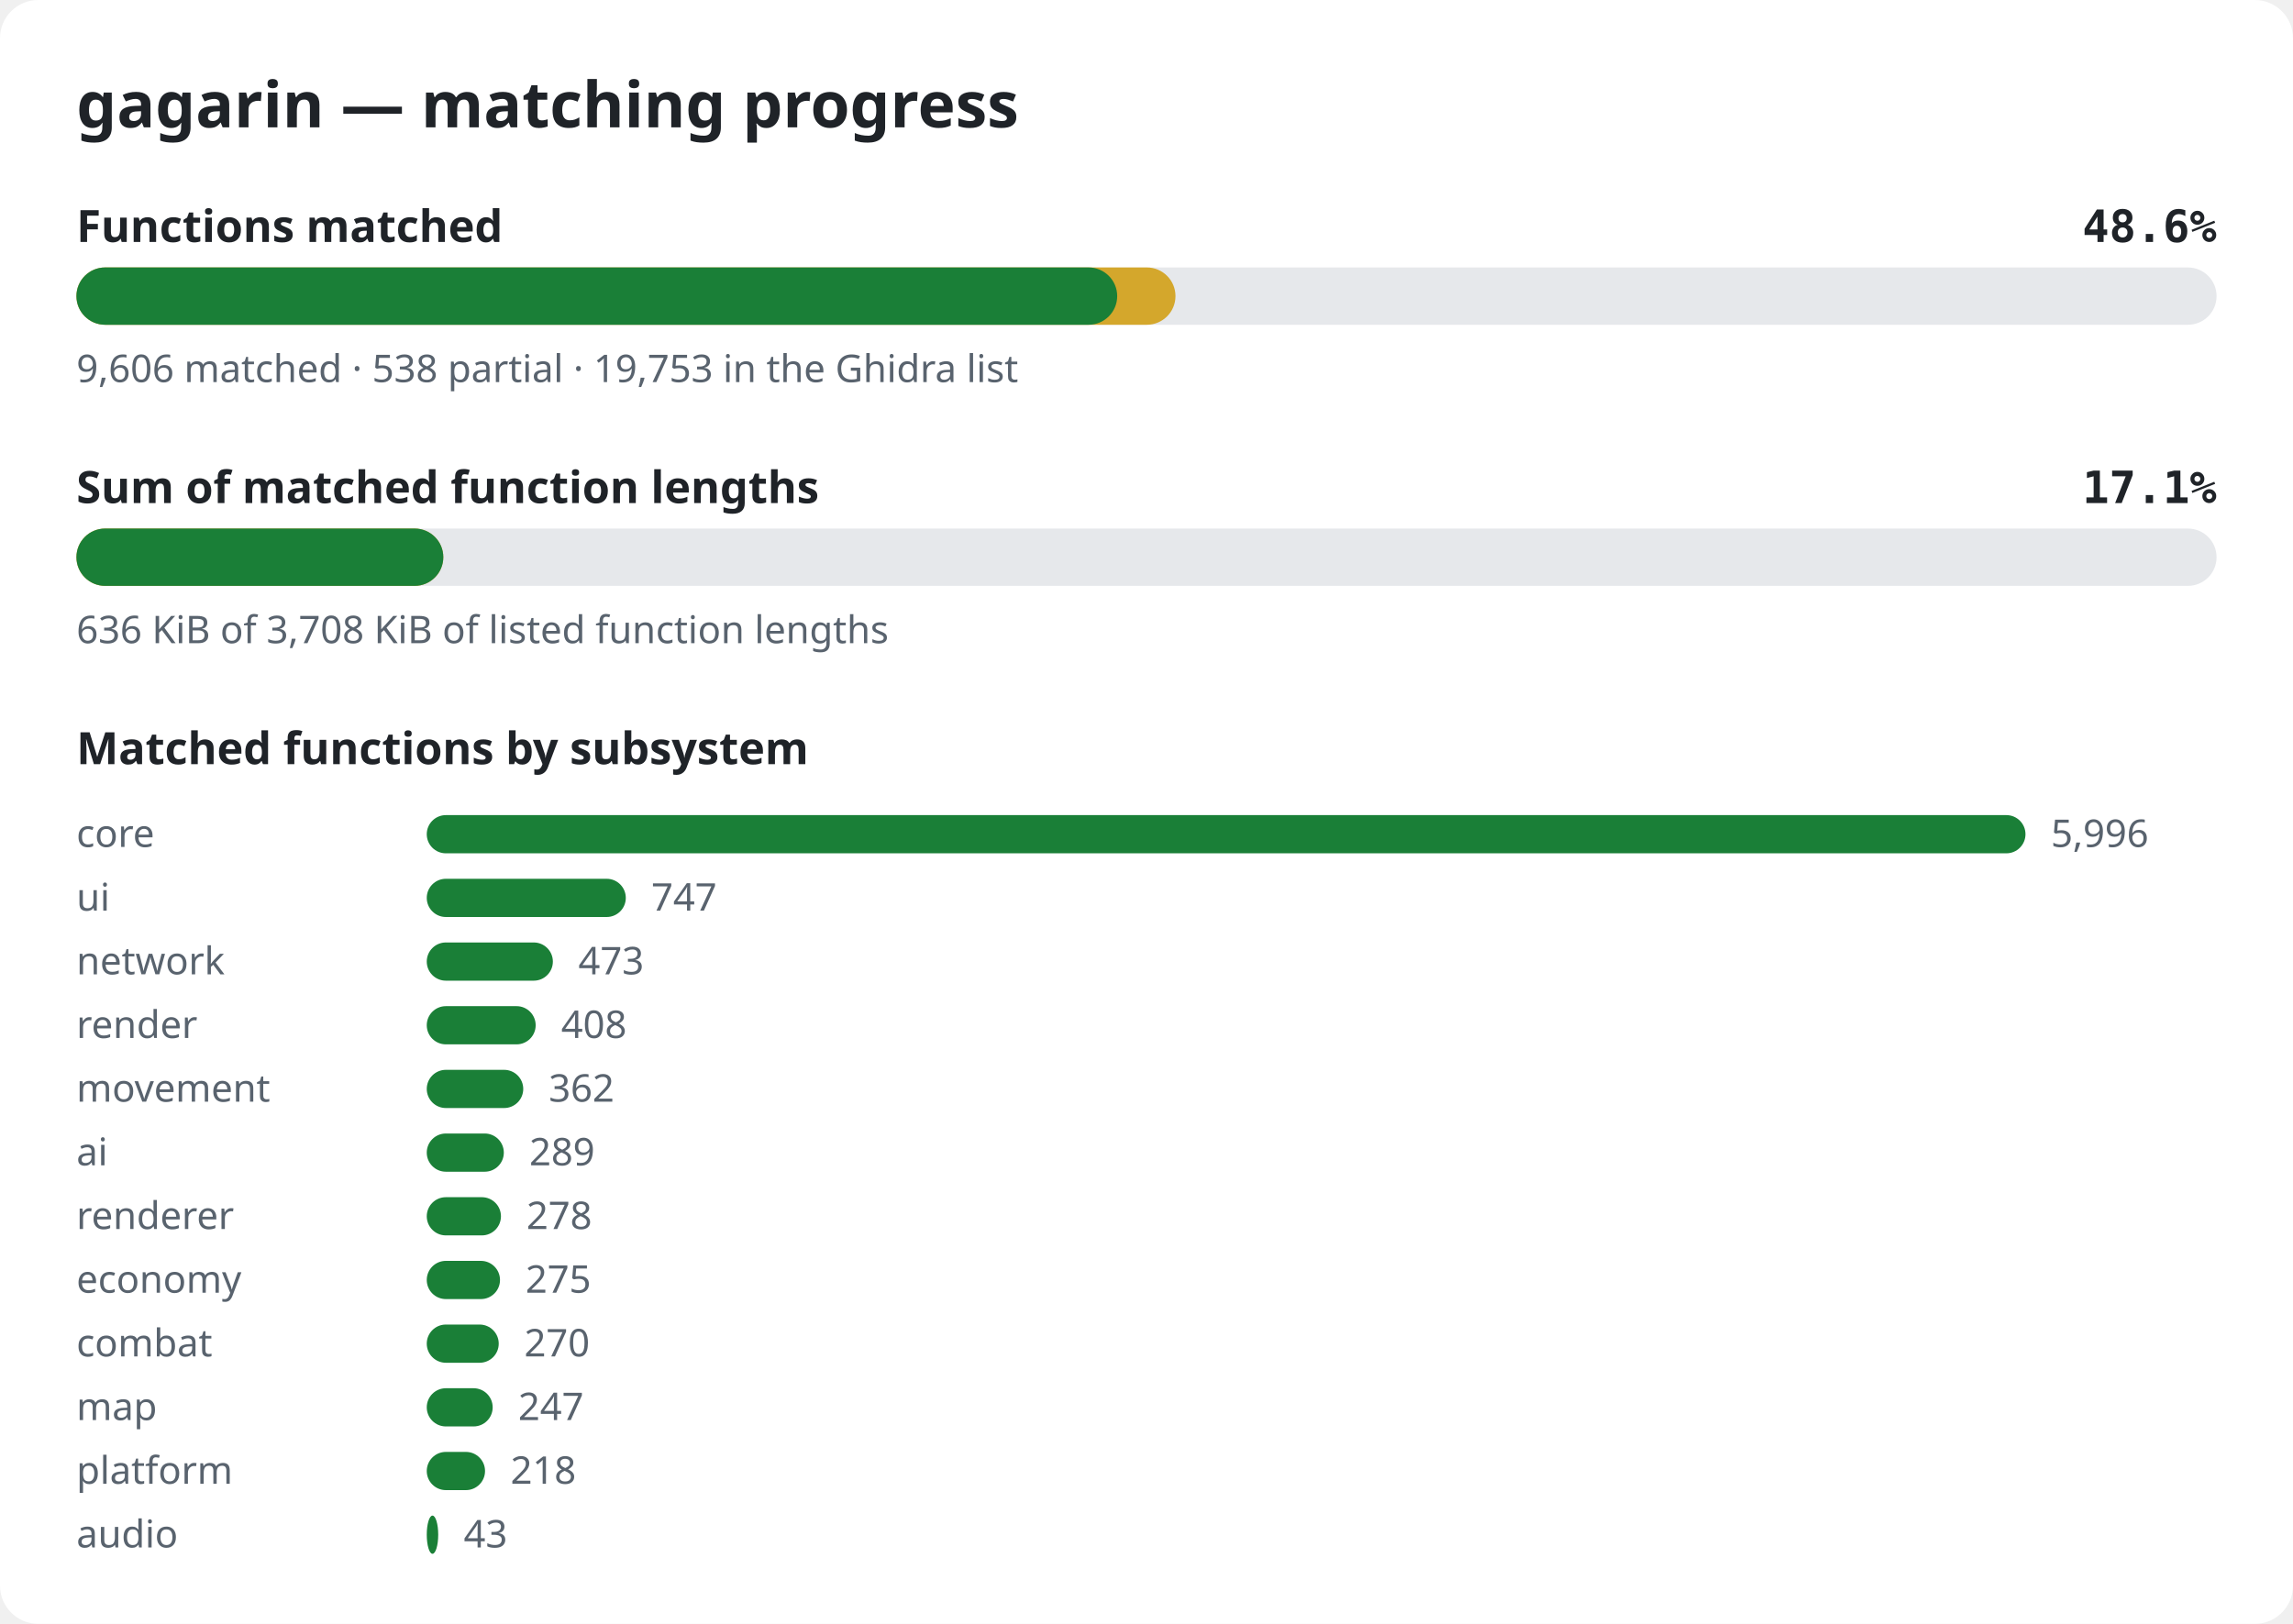
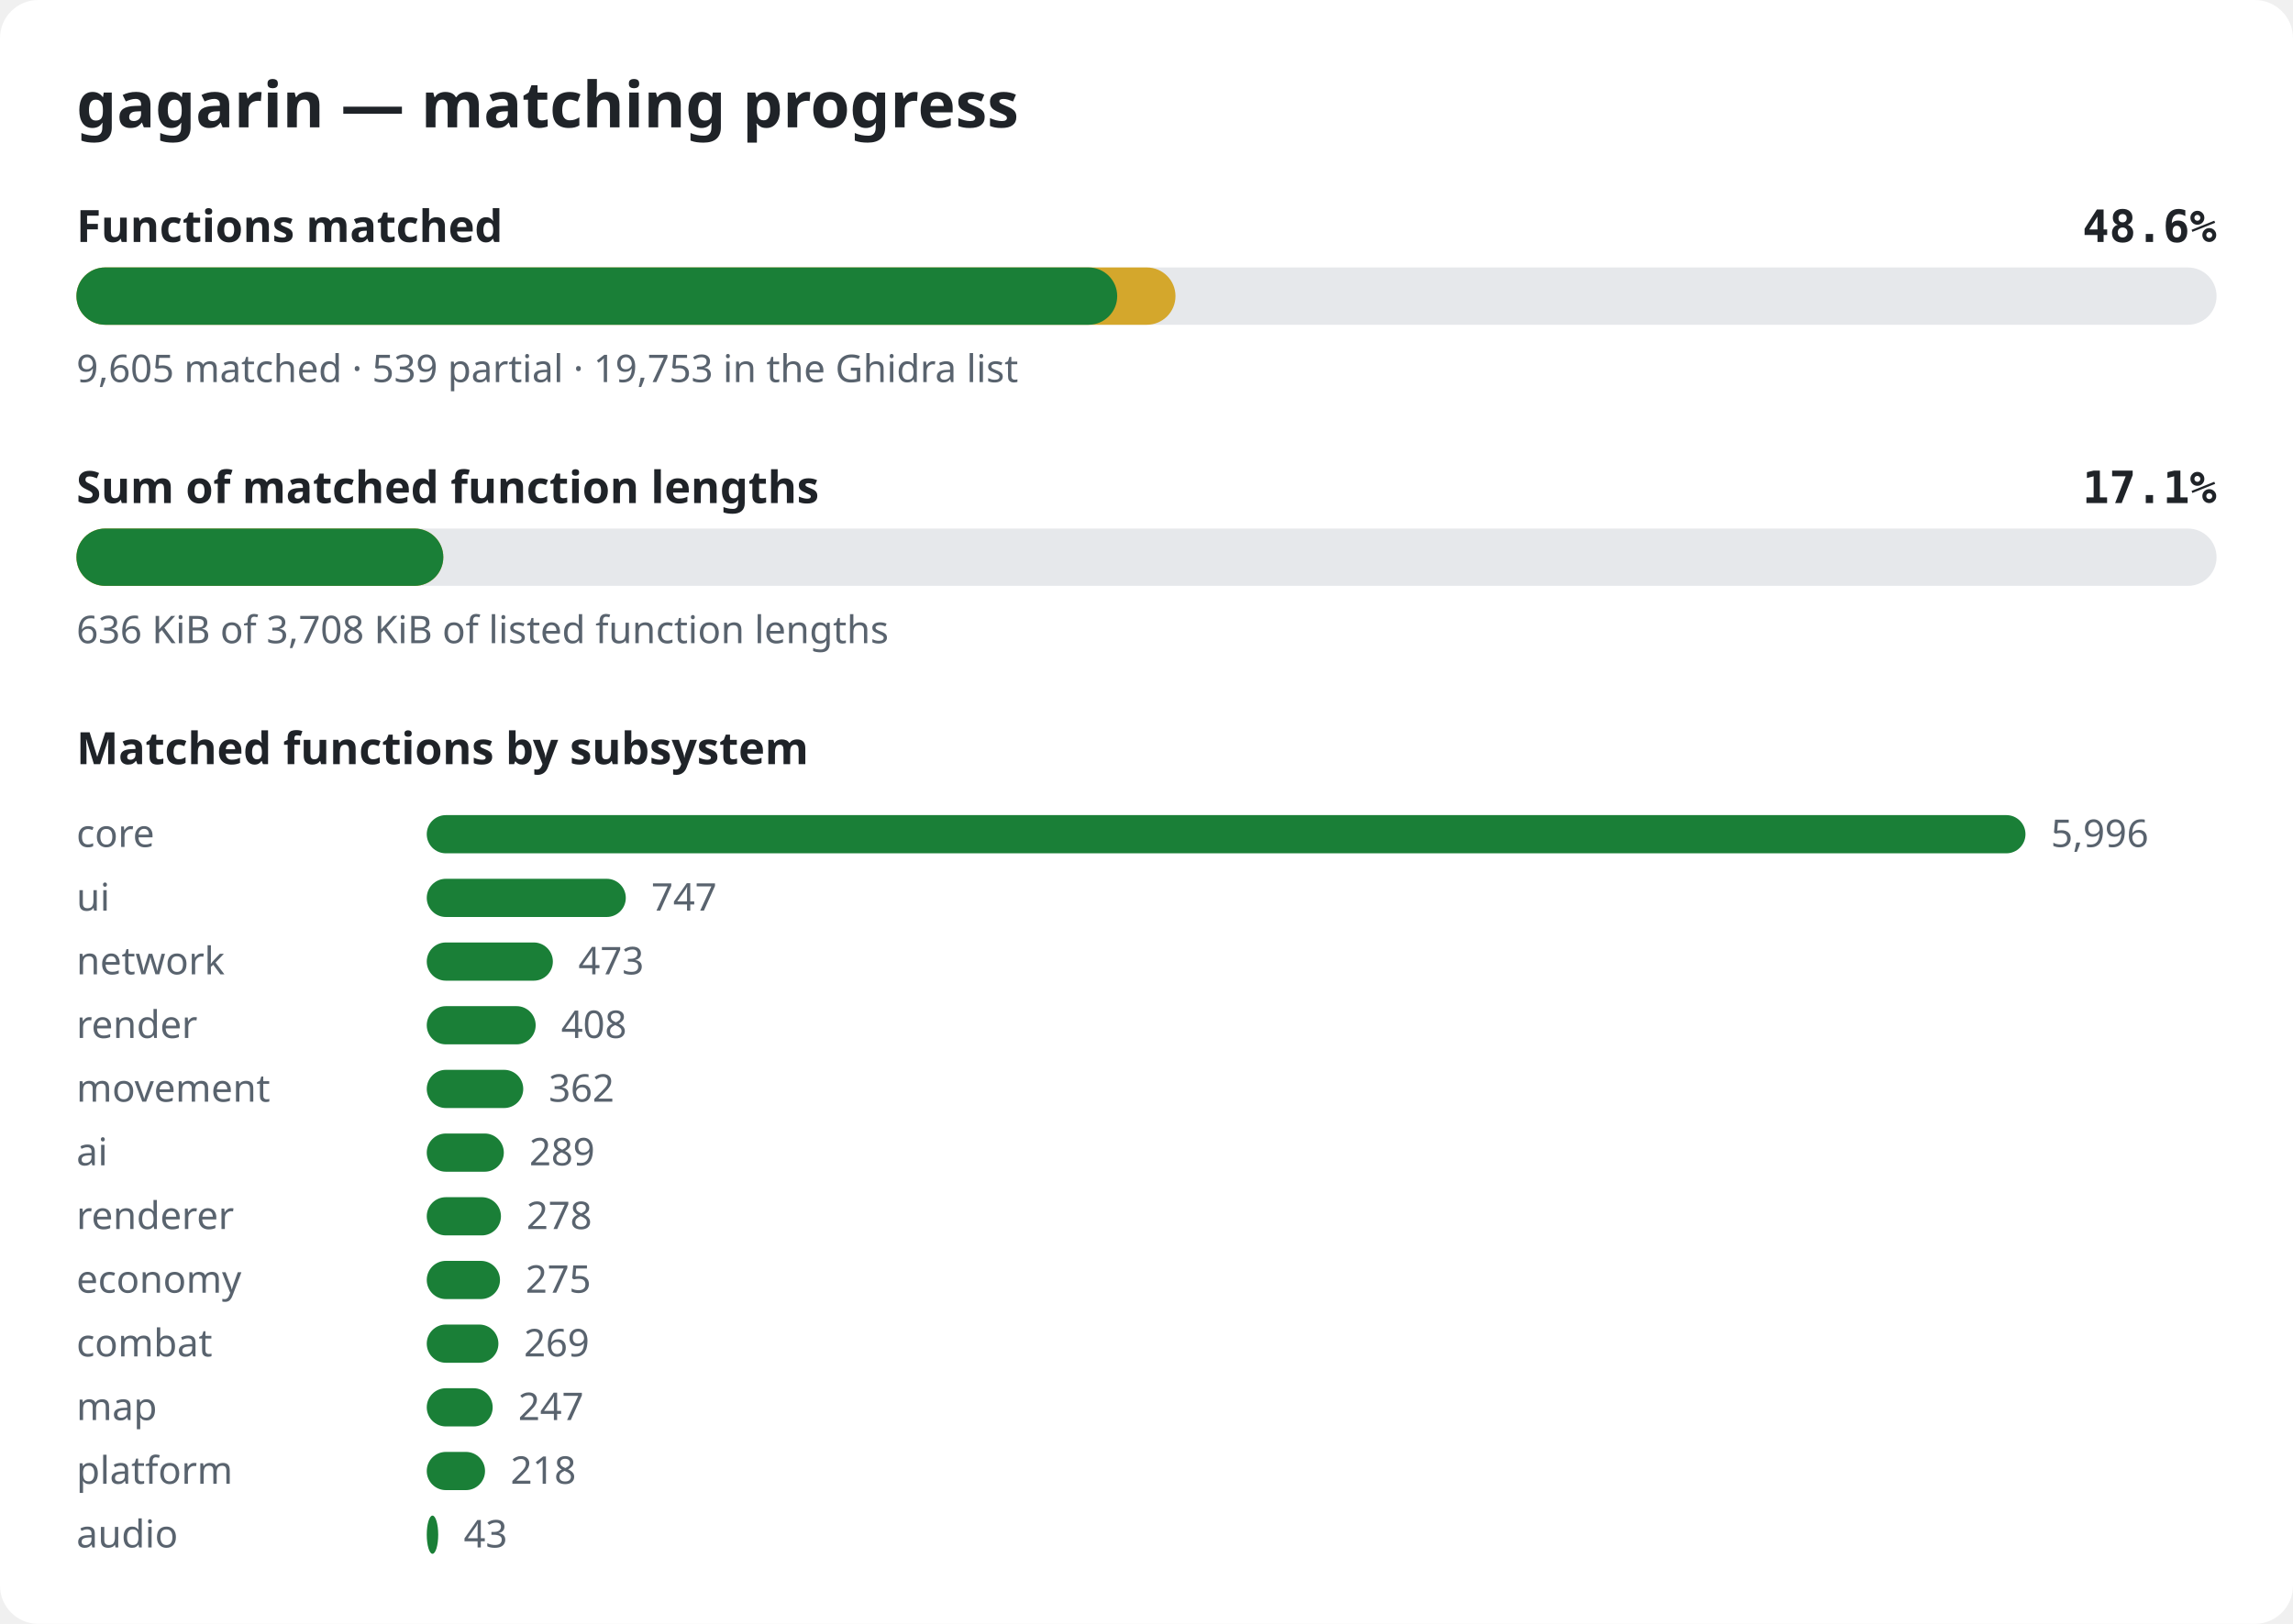
<svg xmlns="http://www.w3.org/2000/svg" width="720" height="510" viewBox="0 0 720 510" role="img" aria-label="gagarin matching progress">
  <style>.bg{fill:#ffffff}.title{font:600 20px sans-serif;fill:#1f2328}.label{font:600 14px sans-serif;fill:#1f2328}.pct{font:600 14px monospace;fill:#1f2328}.note{font:12px sans-serif;fill:#59636e}.track{fill:#e6e8eb}.done{fill:#1a7f37}.partial{fill:#d4a72c}@media (prefers-color-scheme: dark){.bg{fill:#0d1117}.title,.label,.pct{fill:#e6edf3}.note{fill:#9198a1}.track{fill:#262c36}.done{fill:#3fb950}.partial{fill:#d29922}}</style>
  <rect width="720" height="510" rx="12" class="bg" />
  <text x="24" y="40" class="title">gagarin — matching progress</text>
  <text x="24" y="76" class="label">Functions matched</text>
  <text x="696" y="76" class="pct" text-anchor="end">48.6%</text>
  <rect x="24" y="84" width="672" height="18" rx="9" class="track" />
  <rect x="24" y="84" width="345.1" height="18" rx="9" class="partial" />
  <rect x="24" y="84" width="326.8" height="18" rx="9" class="done" />
-   <text x="24" y="120" class="note">9,606 matched · 538 partial · 19,753 in the Ghidra list</text>
+   <text x="24" y="120" class="note">9,605 matched · 539 partial · 19,753 in the Ghidra list</text>
  <text x="24" y="158" class="label">Sum of matched function lengths</text>
  <text x="696" y="158" class="pct" text-anchor="end">17.1%</text>
  <rect x="24" y="166" width="672" height="18" rx="9" class="track" />
  <rect x="24" y="166" width="115.2" height="18" rx="9" class="partial" />
  <rect x="24" y="166" width="115.2" height="18" rx="9" class="done" />
  <text x="24" y="202" class="note">636 KiB of 3,708 KiB of listed function lengths</text>
  <text x="24" y="240" class="label">Matched functions by subsystem</text>
  <text x="24" y="266" class="note">core</text>
  <rect x="134" y="256" width="502.0" height="12" rx="6" class="done" />
  <text x="644.0" y="266" class="note">5,996</text>
  <text x="24" y="286" class="note">ui</text>
  <rect x="134" y="276" width="62.5" height="12" rx="6" class="done" />
  <text x="204.5" y="286" class="note">747</text>
  <text x="24" y="306" class="note">network</text>
  <rect x="134" y="296" width="39.6" height="12" rx="6" class="done" />
  <text x="181.6" y="306" class="note">473</text>
  <text x="24" y="326" class="note">render</text>
  <rect x="134" y="316" width="34.2" height="12" rx="6" class="done" />
  <text x="176.2" y="326" class="note">408</text>
  <text x="24" y="346" class="note">movement</text>
  <rect x="134" y="336" width="30.3" height="12" rx="6" class="done" />
  <text x="172.3" y="346" class="note">362</text>
  <text x="24" y="366" class="note">ai</text>
  <rect x="134" y="356" width="24.2" height="12" rx="6" class="done" />
  <text x="166.2" y="366" class="note">289</text>
  <text x="24" y="386" class="note">renderer</text>
  <rect x="134" y="376" width="23.3" height="12" rx="6" class="done" />
  <text x="165.3" y="386" class="note">278</text>
  <text x="24" y="406" class="note">economy</text>
  <rect x="134" y="396" width="23.0" height="12" rx="6" class="done" />
  <text x="165.0" y="406" class="note">275</text>
  <text x="24" y="426" class="note">combat</text>
-   <rect x="134" y="416" width="22.6" height="12" rx="6" class="done" />
-   <text x="164.6" y="426" class="note">270</text>
+   <rect x="134" y="416" width="22.5" height="12" rx="6" class="done" />
+   <text x="164.5" y="426" class="note">269</text>
  <text x="24" y="446" class="note">map</text>
  <rect x="134" y="436" width="20.7" height="12" rx="6" class="done" />
  <text x="162.7" y="446" class="note">247</text>
  <text x="24" y="466" class="note">platform</text>
  <rect x="134" y="456" width="18.3" height="12" rx="6" class="done" />
  <text x="160.3" y="466" class="note">218</text>
  <text x="24" y="486" class="note">audio</text>
  <rect x="134" y="476" width="3.6" height="12" rx="6" class="done" />
  <text x="145.6" y="486" class="note">43</text>
</svg>
